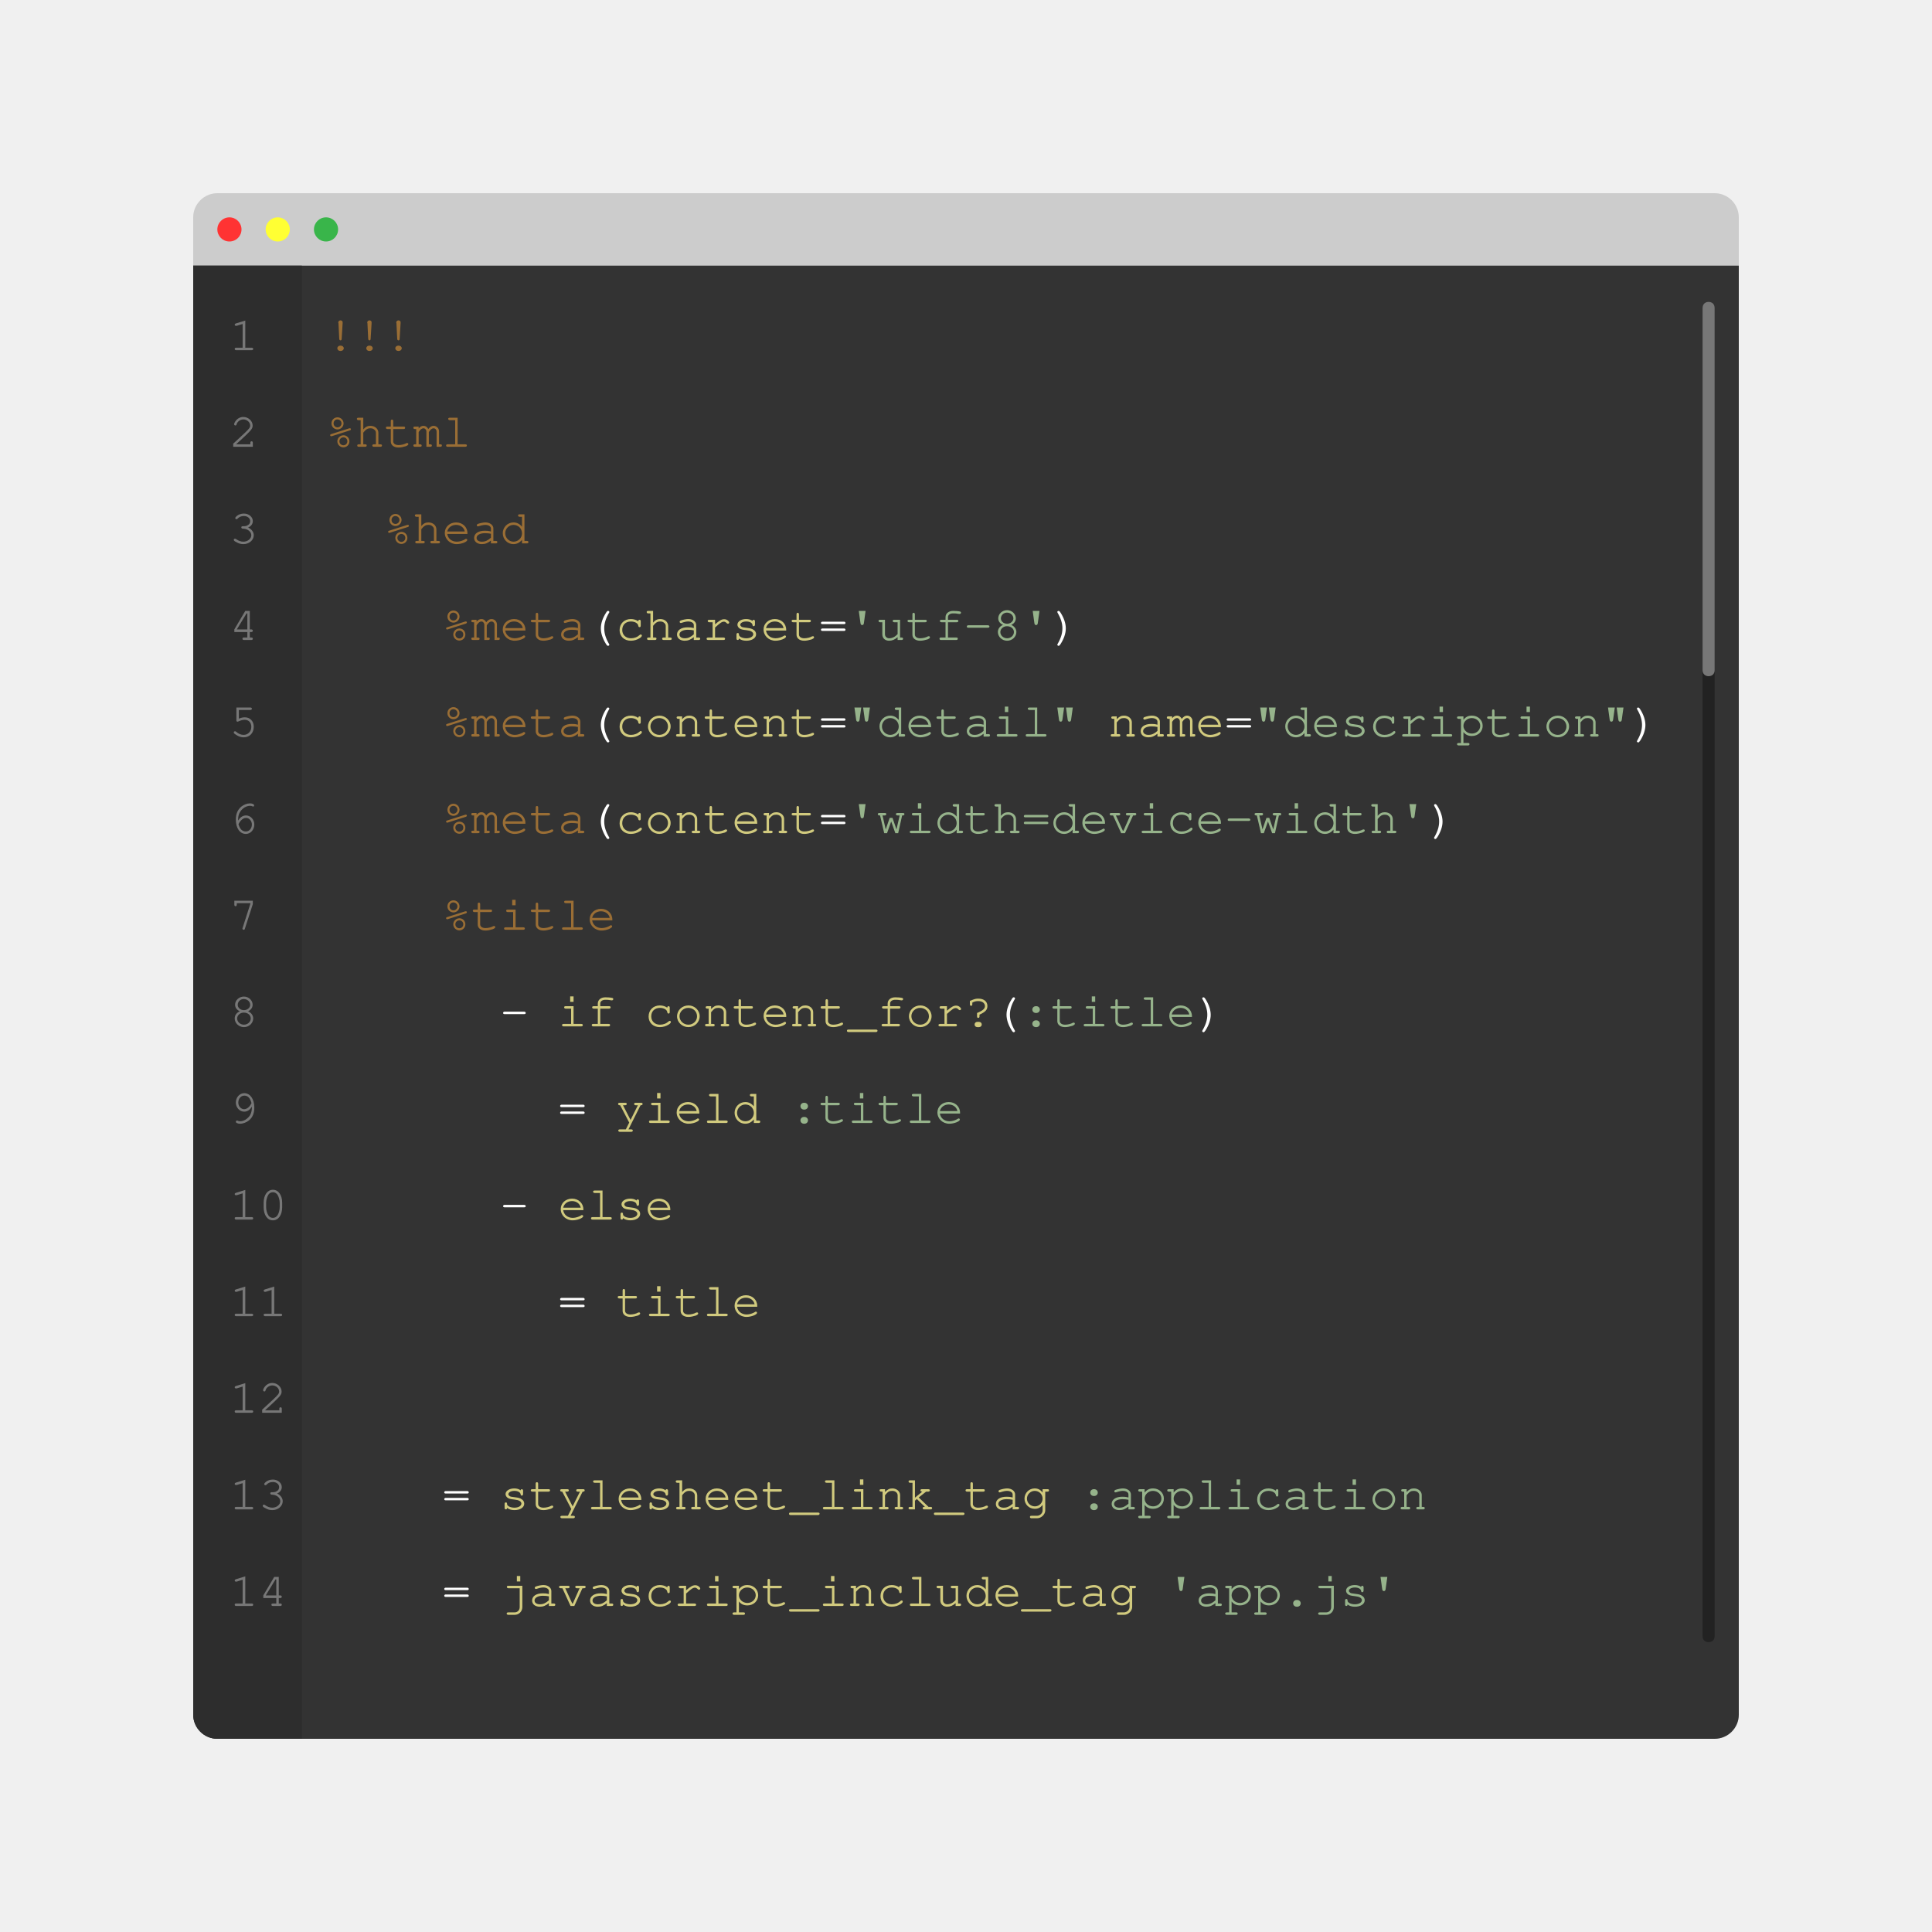
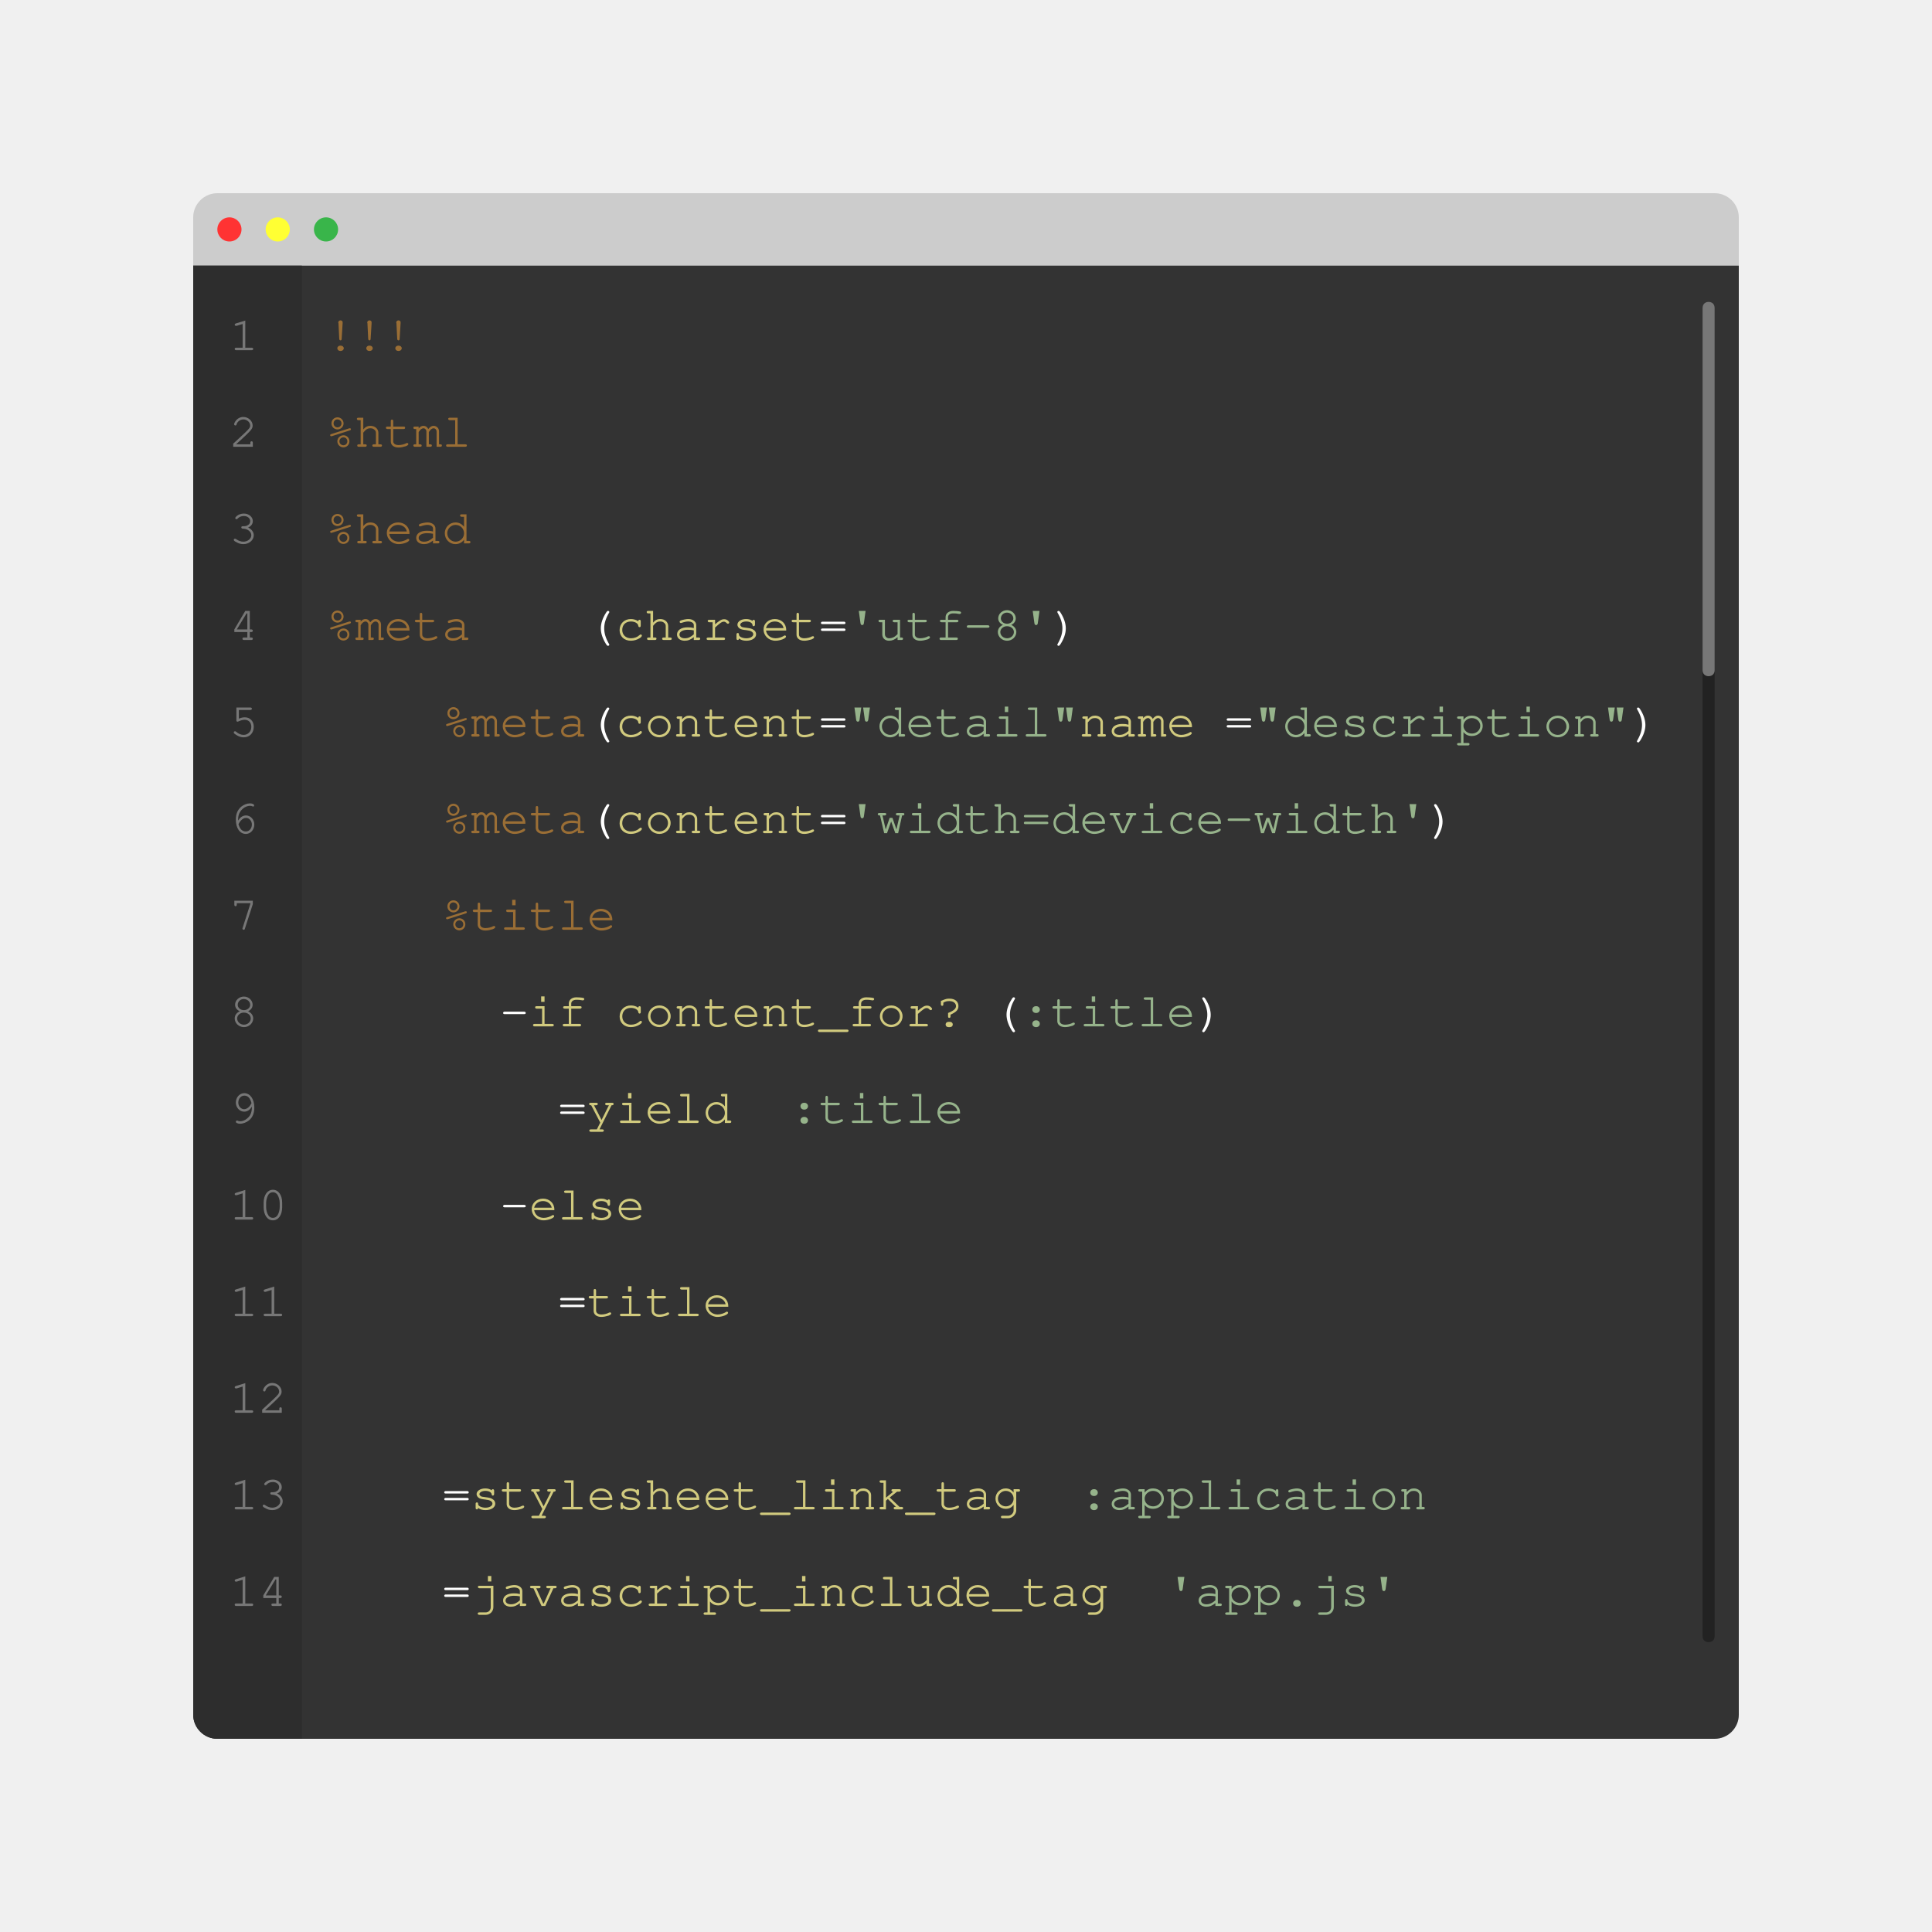
- <svg xmlns="http://www.w3.org/2000/svg" version="1.1" id="Layer_1" x="0px" y="0px" width="160px" height="160px" viewBox="-219 321 160 160" enable-background="new -219 321 160 160" xml:space="preserve">
-   <path fill="#CCCCCC" d="M-77,337h-124c-1.1,0-2,0.9-2,2v124c0,1.1,0.9,2,2,2h124c1.1,0,2-0.9,2-2V339C-75,337.9-75.9,337-77,337z" />
-   <path fill="#333333" d="M-203,343h128v120c0,1.1-0.9,2-2,2h-124c-1.1,0-2-0.9-2-2V343z" />
-   <circle fill="#FF3333" cx="-200" cy="340" r="1" />
-   <circle fill="#FFFF33" cx="-196" cy="340" r="1" />
-   <circle fill="#39B54A" cx="-192" cy="340" r="1" />
-   <path fill="#2D2D2D" d="M-194,465h-7c-1.1,0-2-0.9-2-2V343h9V465z" />
-   <text transform="matrix(1 0 0 1 -200 350)">
-     <tspan x="0" y="0" fill="#777777" font-family="'Courier'" font-size="4">1</tspan>
-     <tspan x="0" y="8" fill="#777777" font-family="'Courier'" font-size="4">2</tspan>
-     <tspan x="0" y="16" fill="#777777" font-family="'Courier'" font-size="4">3</tspan>
-     <tspan x="0" y="24" fill="#777777" font-family="'Courier'" font-size="4">4</tspan>
-     <tspan x="0" y="32" fill="#777777" font-family="'Courier'" font-size="4">5</tspan>
-     <tspan x="0" y="40" fill="#777777" font-family="'Courier'" font-size="4">6</tspan>
-     <tspan x="0" y="48" fill="#777777" font-family="'Courier'" font-size="4">7</tspan>
-     <tspan x="0" y="56" fill="#777777" font-family="'Courier'" font-size="4">8</tspan>
-     <tspan x="0" y="64" fill="#777777" font-family="'Courier'" font-size="4">9</tspan>
-     <tspan x="0" y="72" fill="#777777" font-family="'Courier'" font-size="4">10</tspan>
-     <tspan x="0" y="80" fill="#777777" font-family="'Courier'" font-size="4">11</tspan>
-     <tspan x="0" y="88" fill="#777777" font-family="'Courier'" font-size="4">12</tspan>
-     <tspan x="0" y="96" fill="#777777" font-family="'Courier'" font-size="4">13</tspan>
-     <tspan x="0" y="104" fill="#777777" font-family="'Courier'" font-size="4">14</tspan>
-   </text>
-   <text transform="matrix(1 0 0 1 -192 350)">
-     <tspan x="0" y="0" fill="#9A6E35" font-family="'Courier'" font-size="4">!!!</tspan>
-     <tspan x="0" y="8" fill="#9A6E35" font-family="'Courier'" font-size="4">%html</tspan>
-     <tspan x="0" y="16" fill="#9A6E35" font-family="'Courier'" font-size="4">  %head</tspan>
-     <tspan x="0" y="24" fill="#9A6E35" font-family="'Courier'" font-size="4">    %meta</tspan>
-     <tspan x="21.6" y="24" fill="#FFFFFF" font-family="'Courier'" font-size="4">(</tspan>
-     <tspan x="24" y="24" fill="#D1CA7E" font-family="'Courier'" font-size="4">charset</tspan>
-     <tspan x="40.8" y="24" fill="#FFFFFF" font-family="'Courier'" font-size="4">=</tspan>
-     <tspan x="43.2" y="24" fill="#96B38B" font-family="'Courier'" font-size="4">'utf-8'</tspan>
-     <tspan x="60" y="24" fill="#FFFFFF" font-family="'Courier'" font-size="4">)</tspan>
-     <tspan x="0" y="32" fill="#D1CA7E" font-family="'Courier'" font-size="4">    </tspan>
-     <tspan x="9.6" y="32" fill="#9A6E35" font-family="'Courier'" font-size="4">%meta</tspan>
-     <tspan x="21.6" y="32" fill="#FFFFFF" font-family="'Courier'" font-size="4">(</tspan>
-     <tspan x="24" y="32" fill="#D1CA7E" font-family="'Courier'" font-size="4">content</tspan>
-     <tspan x="40.8" y="32" fill="#FFFFFF" font-family="'Courier'" font-size="4">=</tspan>
-     <tspan x="43.2" y="32" fill="#96B38B" font-family="'Courier'" font-size="4">"detail"</tspan>
-     <tspan x="62.4" y="32" fill="#D1CA7E" font-family="'Courier'" font-size="4"> name</tspan>
-     <tspan x="74.4" y="32" fill="#FFFFFF" font-family="'Courier'" font-size="4">=</tspan>
-     <tspan x="76.8" y="32" fill="#96B38B" font-family="'Courier'" font-size="4">"description"</tspan>
-     <tspan x="108" y="32" fill="#FFFFFF" font-family="'Courier'" font-size="4">)</tspan>
-     <tspan x="0" y="40" fill="#D1CA7E" font-family="'Courier'" font-size="4">    </tspan>
-     <tspan x="9.6" y="40" fill="#9A6E35" font-family="'Courier'" font-size="4">%meta</tspan>
-     <tspan x="21.6" y="40" fill="#FFFFFF" font-family="'Courier'" font-size="4">(</tspan>
-     <tspan x="24" y="40" fill="#D1CA7E" font-family="'Courier'" font-size="4">content</tspan>
-     <tspan x="40.8" y="40" fill="#FFFFFF" font-family="'Courier'" font-size="4">=</tspan>
-     <tspan x="43.2" y="40" fill="#96B38B" font-family="'Courier'" font-size="4">'width=device-width'</tspan>
-     <tspan x="91.2" y="40" fill="#FFFFFF" font-family="'Courier'" font-size="4">)</tspan>
-     <tspan x="0" y="48" fill="#D1CA7E" font-family="'Courier'" font-size="4">    </tspan>
-     <tspan x="9.6" y="48" fill="#9A6E35" font-family="'Courier'" font-size="4">%title</tspan>
-     <tspan x="0" y="56" fill="#D1CA7E" font-family="'Courier'" font-size="4">      </tspan>
-     <tspan x="14.4" y="56" fill="#FFFFFF" font-family="'Courier'" font-size="4">-</tspan>
-     <tspan x="16.8" y="56" fill="#D1CA7E" font-family="'Courier'" font-size="4"> if content_for?</tspan>
-     <tspan x="55.2" y="56" fill="#FFFFFF" font-family="'Courier'" font-size="4">(</tspan>
-     <tspan x="57.6" y="56" fill="#96B38B" font-family="'Courier'" font-size="4">:title</tspan>
-     <tspan x="72" y="56" fill="#FFFFFF" font-family="'Courier'" font-size="4">)</tspan>
-     <tspan x="0" y="64" fill="#D1CA7E" font-family="'Courier'" font-size="4">        </tspan>
-     <tspan x="19.2" y="64" fill="#FFFFFF" font-family="'Courier'" font-size="4">=</tspan>
-     <tspan x="21.6" y="64" fill="#D1CA7E" font-family="'Courier'" font-size="4"> yield </tspan>
-     <tspan x="38.4" y="64" fill="#96B38B" font-family="'Courier'" font-size="4">:title</tspan>
-     <tspan x="0" y="72" fill="#D1CA7E" font-family="'Courier'" font-size="4">      </tspan>
-     <tspan x="14.4" y="72" fill="#FFFFFF" font-family="'Courier'" font-size="4">-</tspan>
-     <tspan x="16.8" y="72" fill="#D1CA7E" font-family="'Courier'" font-size="4"> else</tspan>
-     <tspan x="0" y="80" fill="#D1CA7E" font-family="'Courier'" font-size="4">        </tspan>
-     <tspan x="19.2" y="80" fill="#FFFFFF" font-family="'Courier'" font-size="4">=</tspan>
-     <tspan x="21.6" y="80" fill="#D1CA7E" font-family="'Courier'" font-size="4"> title</tspan>
-     <tspan x="0" y="96" fill="#D1CA7E" font-family="'Courier'" font-size="4">    </tspan>
-     <tspan x="9.6" y="96" fill="#FFFFFF" font-family="'Courier'" font-size="4">=</tspan>
-     <tspan x="12" y="96" fill="#D1CA7E" font-family="'Courier'" font-size="4"> stylesheet_link_tag </tspan>
-     <tspan x="62.4" y="96" fill="#96B38B" font-family="'Courier'" font-size="4">:application</tspan>
-     <tspan x="0" y="104" fill="#D1CA7E" font-family="'Courier'" font-size="4">    </tspan>
-     <tspan x="9.6" y="104" fill="#FFFFFF" font-family="'Courier'" font-size="4">=</tspan>
-     <tspan x="12" y="104" fill="#D1CA7E" font-family="'Courier'" font-size="4"> javascript_include_tag </tspan>
-     <tspan x="69.6" y="104" fill="#96B38B" font-family="'Courier'" font-size="4">'app.js'</tspan>
-   </text>
-   <path fill="#222222" d="M-77.5,457L-77.5,457c0.3,0,0.5-0.2,0.5-0.5v-110c0-0.3-0.2-0.5-0.5-0.5l0,0c-0.3,0-0.5,0.2-0.5,0.5v110  C-78,456.8-77.8,457-77.5,457z" />
-   <path fill="#777777" d="M-77.5,377L-77.5,377c0.3,0,0.5-0.2,0.5-0.5v-30c0-0.3-0.2-0.5-0.5-0.5l0,0c-0.3,0-0.5,0.2-0.5,0.5v30  C-78,376.8-77.8,377-77.5,377z" />
+ <svg xmlns="http://www.w3.org/2000/svg" width="160px" height="160px" viewBox="0 0 160 160">
+   <path fill="#cccccc" d="M142,16H18c-1.1,0-2,0.9-2,2v124c0,1.1,0.9,2,2,2h124c1.1,0,2-0.9,2-2     V18C144,16.9,143.1,16,142,16z" />
+   <path fill="#333333" d="M16,22h128v120c0,1.1-0.9,2-2,2H18c-1.1,0-2-0.9-2-2V22z" />
+   <circle fill="#ff3333" cx="19" cy="19" r="1" />
+   <circle fill="#ffff33" cx="23" cy="19" r="1" />
+   <circle fill="#39b54a" cx="27" cy="19" r="1" />
+   <path fill="#2d2d2d" d="M25,144h-7c-1.1,0-2-0.9-2-2V22h9V144z" />
+   <text transform="matrix(1 0 0 1 19 29)" fill="#777777" font-family="'Courier'" font-size="4">1</text>
+   <text transform="matrix(1 0 0 1 19 37)" fill="#777777" font-family="'Courier'" font-size="4">2</text>
+   <text transform="matrix(1 0 0 1 19 45)" fill="#777777" font-family="'Courier'" font-size="4">3</text>
+   <text transform="matrix(1 0 0 1 19 53)" fill="#777777" font-family="'Courier'" font-size="4">4</text>
+   <text transform="matrix(1 0 0 1 19 61)" fill="#777777" font-family="'Courier'" font-size="4">5</text>
+   <text transform="matrix(1 0 0 1 19 69)" fill="#777777" font-family="'Courier'" font-size="4">6</text>
+   <text transform="matrix(1 0 0 1 19 77)" fill="#777777" font-family="'Courier'" font-size="4">7</text>
+   <text transform="matrix(1 0 0 1 19 85)" fill="#777777" font-family="'Courier'" font-size="4">8</text>
+   <text transform="matrix(1 0 0 1 19 93)" fill="#777777" font-family="'Courier'" font-size="4">9</text>
+   <text transform="matrix(1 0 0 1 19 101)" fill="#777777" font-family="'Courier'" font-size="4">10</text>
+   <text transform="matrix(1 0 0 1 19 109)" fill="#777777" font-family="'Courier'" font-size="4">11</text>
+   <text transform="matrix(1 0 0 1 19 117)" fill="#777777" font-family="'Courier'" font-size="4">12</text>
+   <text transform="matrix(1 0 0 1 19 125)" fill="#777777" font-family="'Courier'" font-size="4">13</text>
+   <text transform="matrix(1 0 0 1 19 133)" fill="#777777" font-family="'Courier'" font-size="4">14</text>
+   <text transform="matrix(1 0 0 1 27 29)" fill="#9a6e35" font-family="'Courier'" font-size="4">!!!</text>
+   <text transform="matrix(1 0 0 1 27 37)" fill="#9a6e35" font-family="'Courier'" font-size="4">%html</text>
+   <text transform="matrix(1 0 0 1 27 45)" fill="#9a6e35" font-family="'Courier'" font-size="4">  %head</text>
+   <text transform="matrix(1 0 0 1 27 53)" fill="#9a6e35" font-family="'Courier'" font-size="4">    %meta</text>
+   <text transform="matrix(1 0 0 1 48.60001 53)" fill="#ffffff" font-family="'Courier'" font-size="4">(</text>
+   <text transform="matrix(1 0 0 1 51 53)" fill="#d1ca7e" font-family="'Courier'" font-size="4">charset</text>
+   <text transform="matrix(1 0 0 1 67.79999 53)" fill="#ffffff" font-family="'Courier'" font-size="4">=</text>
+   <text transform="matrix(1 0 0 1 70.20001 53)" fill="#96b38b" font-family="'Courier'" font-size="4">'utf-8'</text>
+   <text transform="matrix(1 0 0 1 87 53)" fill="#ffffff" font-family="'Courier'" font-size="4">)</text>
+   <text transform="matrix(1 0 0 1 27 61)" fill="#d1ca7e" font-family="'Courier'" font-size="4">    </text>
+   <text transform="matrix(1 0 0 1 36.60001 61)" fill="#9a6e35" font-family="'Courier'" font-size="4">%meta</text>
+   <text transform="matrix(1 0 0 1 48.60001 61)" fill="#ffffff" font-family="'Courier'" font-size="4">(</text>
+   <text transform="matrix(1 0 0 1 51 61)" fill="#d1ca7e" font-family="'Courier'" font-size="4">content</text>
+   <text transform="matrix(1 0 0 1 67.79999 61)" fill="#ffffff" font-family="'Courier'" font-size="4">=</text>
+   <text transform="matrix(1 0 0 1 70.20001 61)" fill="#96b38b" font-family="'Courier'" font-size="4">"detail"</text>
+   <text transform="matrix(1 0 0 1 89.39999 61)" fill="#d1ca7e" font-family="'Courier'" font-size="4"> name</text>
+   <text transform="matrix(1 0 0 1 101.4 61)" fill="#ffffff" font-family="'Courier'" font-size="4">=</text>
+   <text transform="matrix(1 0 0 1 103.8 61)" fill="#96b38b" font-family="'Courier'" font-size="4">"description"</text>
+   <text transform="matrix(1 0 0 1 135 61)" fill="#ffffff" font-family="'Courier'" font-size="4">)</text>
+   <text transform="matrix(1 0 0 1 27 69)" fill="#d1ca7e" font-family="'Courier'" font-size="4">    </text>
+   <text transform="matrix(1 0 0 1 36.60001 69)" fill="#9a6e35" font-family="'Courier'" font-size="4">%meta</text>
+   <text transform="matrix(1 0 0 1 48.60001 69)" fill="#ffffff" font-family="'Courier'" font-size="4">(</text>
+   <text transform="matrix(1 0 0 1 51 69)" fill="#d1ca7e" font-family="'Courier'" font-size="4">content</text>
+   <text transform="matrix(1 0 0 1 67.79999 69)" fill="#ffffff" font-family="'Courier'" font-size="4">=</text>
+   <text transform="matrix(1 0 0 1 70.20001 69)" fill="#96b38b" font-family="'Courier'" font-size="4">'width=device-width'</text>
+   <text transform="matrix(1 0 0 1 118.2 69)" fill="#ffffff" font-family="'Courier'" font-size="4">)</text>
+   <text transform="matrix(1 0 0 1 27 77)" fill="#d1ca7e" font-family="'Courier'" font-size="4">    </text>
+   <text transform="matrix(1 0 0 1 36.60001 77)" fill="#9a6e35" font-family="'Courier'" font-size="4">%title</text>
+   <text transform="matrix(1 0 0 1 27 85)" fill="#d1ca7e" font-family="'Courier'" font-size="4">      </text>
+   <text transform="matrix(1 0 0 1 41.39999 85)" fill="#ffffff" font-family="'Courier'" font-size="4">-</text>
+   <text transform="matrix(1 0 0 1 43.79999 85)" fill="#d1ca7e" font-family="'Courier'" font-size="4"> if content_for?</text>
+   <text transform="matrix(1 0 0 1 82.20001 85)" fill="#ffffff" font-family="'Courier'" font-size="4">(</text>
+   <text transform="matrix(1 0 0 1 84.60001 85)" fill="#96b38b" font-family="'Courier'" font-size="4">:title</text>
+   <text transform="matrix(1 0 0 1 99 85)" fill="#ffffff" font-family="'Courier'" font-size="4">)</text>
+   <text transform="matrix(1 0 0 1 27 93)" fill="#d1ca7e" font-family="'Courier'" font-size="4">        </text>
+   <text transform="matrix(1 0 0 1 46.20001 93)" fill="#ffffff" font-family="'Courier'" font-size="4">=</text>
+   <text transform="matrix(1 0 0 1 48.60001 93)" fill="#d1ca7e" font-family="'Courier'" font-size="4"> yield </text>
+   <text transform="matrix(1 0 0 1 65.39999 93)" fill="#96b38b" font-family="'Courier'" font-size="4">:title</text>
+   <text transform="matrix(1 0 0 1 27 101)" fill="#d1ca7e" font-family="'Courier'" font-size="4">      </text>
+   <text transform="matrix(1 0 0 1 41.39999 101)" fill="#ffffff" font-family="'Courier'" font-size="4">-</text>
+   <text transform="matrix(1 0 0 1 43.79999 101)" fill="#d1ca7e" font-family="'Courier'" font-size="4"> else</text>
+   <text transform="matrix(1 0 0 1 27 109)" fill="#d1ca7e" font-family="'Courier'" font-size="4">        </text>
+   <text transform="matrix(1 0 0 1 46.20001 109)" fill="#ffffff" font-family="'Courier'" font-size="4">=</text>
+   <text transform="matrix(1 0 0 1 48.60001 109)" fill="#d1ca7e" font-family="'Courier'" font-size="4"> title</text>
+   <text transform="matrix(1 0 0 1 27 125)" fill="#d1ca7e" font-family="'Courier'" font-size="4">    </text>
+   <text transform="matrix(1 0 0 1 36.60001 125)" fill="#ffffff" font-family="'Courier'" font-size="4">=</text>
+   <text transform="matrix(1 0 0 1 39 125)" fill="#d1ca7e" font-family="'Courier'" font-size="4"> stylesheet_link_tag </text>
+   <text transform="matrix(1 0 0 1 89.39999 125)" fill="#96b38b" font-family="'Courier'" font-size="4">:application</text>
+   <text transform="matrix(1 0 0 1 27 133)" fill="#d1ca7e" font-family="'Courier'" font-size="4">    </text>
+   <text transform="matrix(1 0 0 1 36.60001 133)" fill="#ffffff" font-family="'Courier'" font-size="4">=</text>
+   <text transform="matrix(1 0 0 1 39 133)" fill="#d1ca7e" font-family="'Courier'" font-size="4"> javascript_include_tag </text>
+   <text transform="matrix(1 0 0 1 96.60001 133)" fill="#96b38b" font-family="'Courier'" font-size="4">'app.js'</text>
+   <path fill="#222222" d="M141.5,136L141.5,136c0.3,0,0.5-0.2,0.5-0.5v-110c0-0.3-0.2-0.5-0.5-0.5l0,0     c-0.3,0-0.5,0.2-0.5,0.5v110C141,135.8,141.2,136,141.5,136z" />
+   <path fill="#777777" d="M141.5,56L141.5,56c0.3,0,0.5-0.2,0.5-0.5v-30c0-0.3-0.2-0.5-0.5-0.5l0,0     c-0.3,0-0.5,0.2-0.5,0.5v30C141,55.8,141.2,56,141.5,56z" />
</svg>
